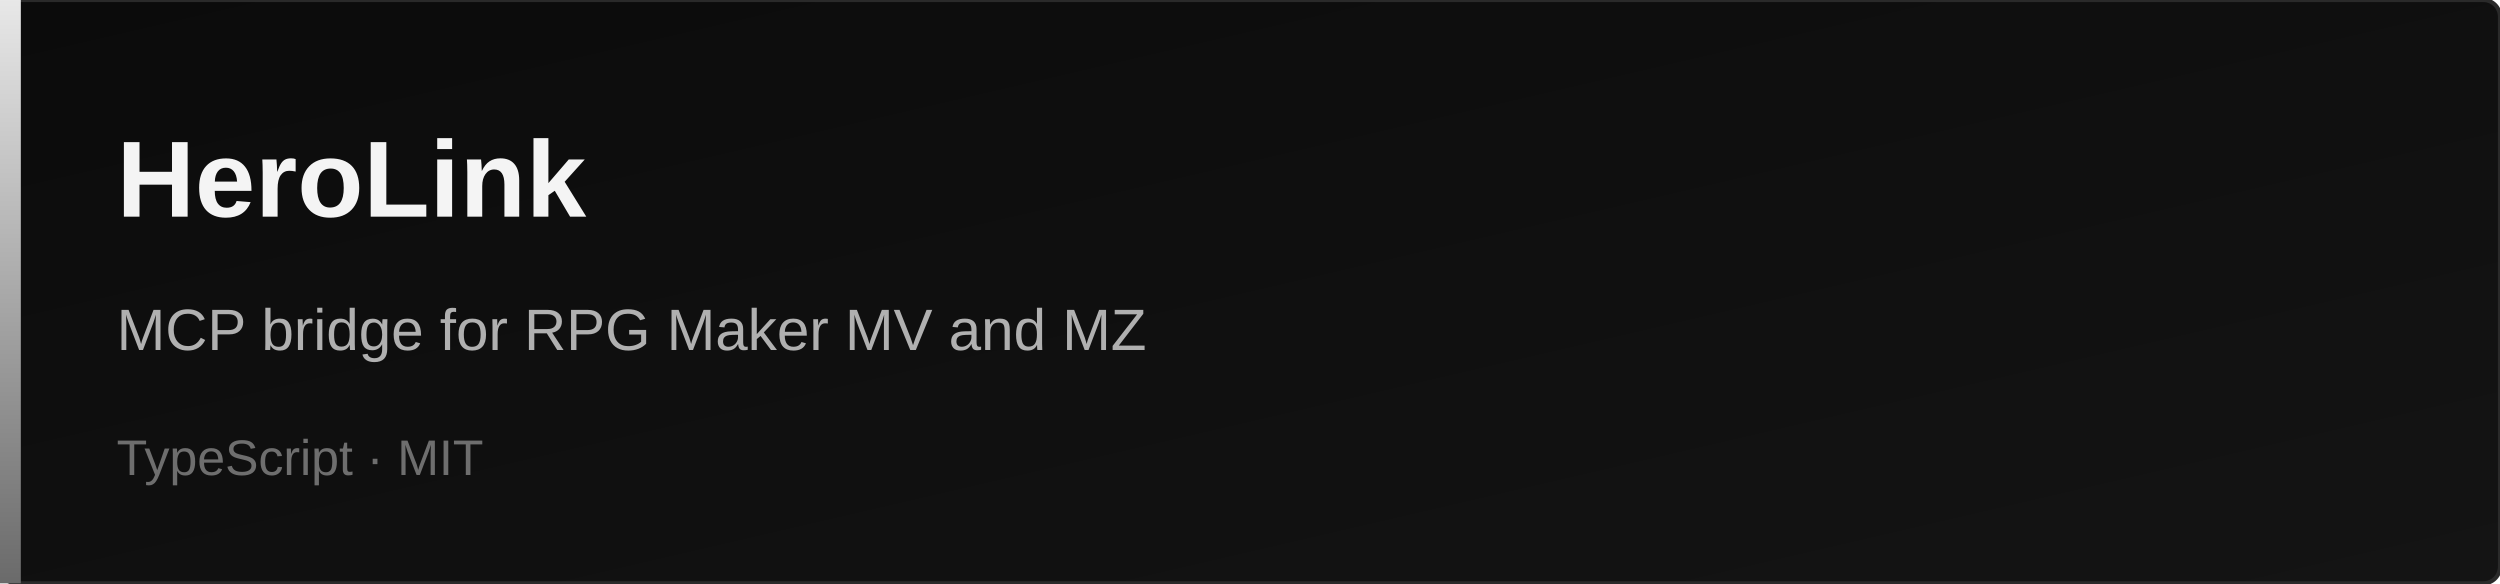
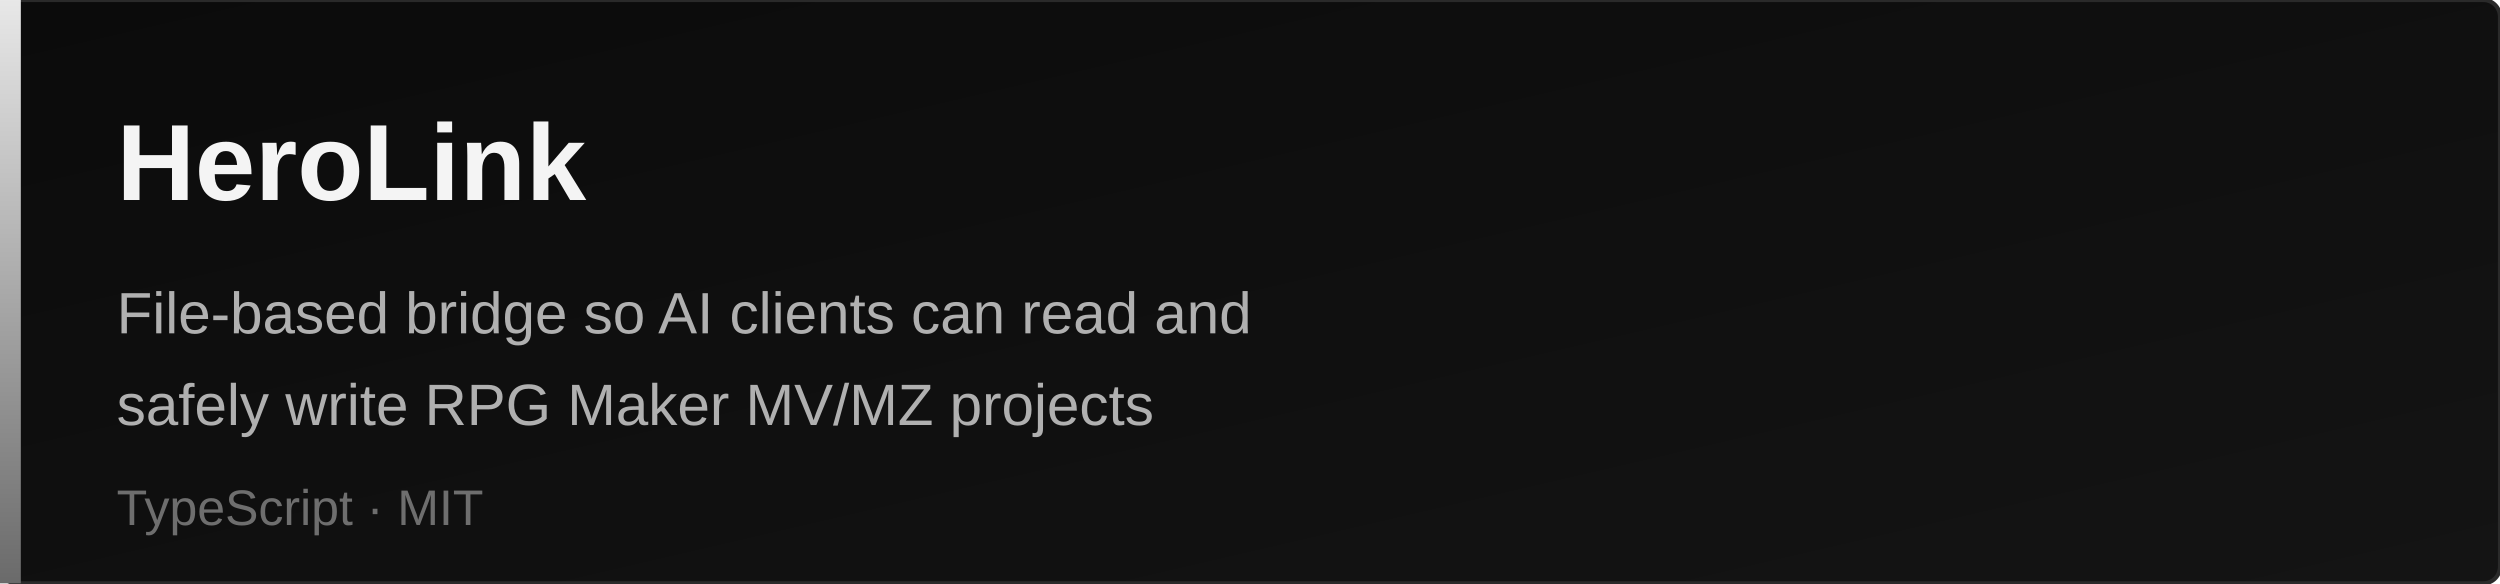
<svg xmlns="http://www.w3.org/2000/svg" width="600" height="140" viewBox="0 0 600 140" role="img" aria-label="HeroLink">
  <defs>
    <linearGradient id="bg" x1="0%" y1="0%" x2="100%" y2="100%">
      <stop offset="0%" stop-color="#0b0b0b" />
      <stop offset="100%" stop-color="#141414" />
    </linearGradient>
    <linearGradient id="metal" x1="0%" y1="0%" x2="0%" y2="100%">
      <stop offset="0%" stop-color="#e8e8e8" />
      <stop offset="100%" stop-color="#6a6a6a" />
    </linearGradient>
  </defs>
  <rect width="600" height="140" rx="4" fill="url(#bg)" stroke="#2a2a2a" stroke-width="1" />
  <rect x="0" y="0" width="5" height="140" fill="url(#metal)" />
-   <text x="28" y="52" fill="#f4f4f4" font-family="Segoe UI, Helvetica Neue, Arial, sans-serif" font-size="26" font-weight="700">HeroLink</text>
-   <text x="28" y="84" fill="#b0b0b0" font-family="Segoe UI, Helvetica Neue, Arial, sans-serif" font-size="14">MCP bridge for RPG Maker MV and MZ</text>
-   <text x="28" y="114" fill="#6e6e6e" font-family="Segoe UI, Helvetica Neue, Arial, sans-serif" font-size="12">TypeScript · MIT</text>
+   <text x="28" y="48" fill="#f4f4f4" font-family="Segoe UI, Helvetica Neue, Arial, sans-serif" font-size="26" font-weight="700">HeroLink</text>
+   <text x="28" y="80" fill="#b0b0b0" font-family="Segoe UI, Helvetica Neue, Arial, sans-serif" font-size="14">File-based bridge so AI clients can read and</text>
+   <text x="28" y="102" fill="#b0b0b0" font-family="Segoe UI, Helvetica Neue, Arial, sans-serif" font-size="14">safely write RPG Maker MV/MZ projects</text>
+   <text x="28" y="126" fill="#6e6e6e" font-family="Segoe UI, Helvetica Neue, Arial, sans-serif" font-size="12">TypeScript · MIT</text>
</svg>
